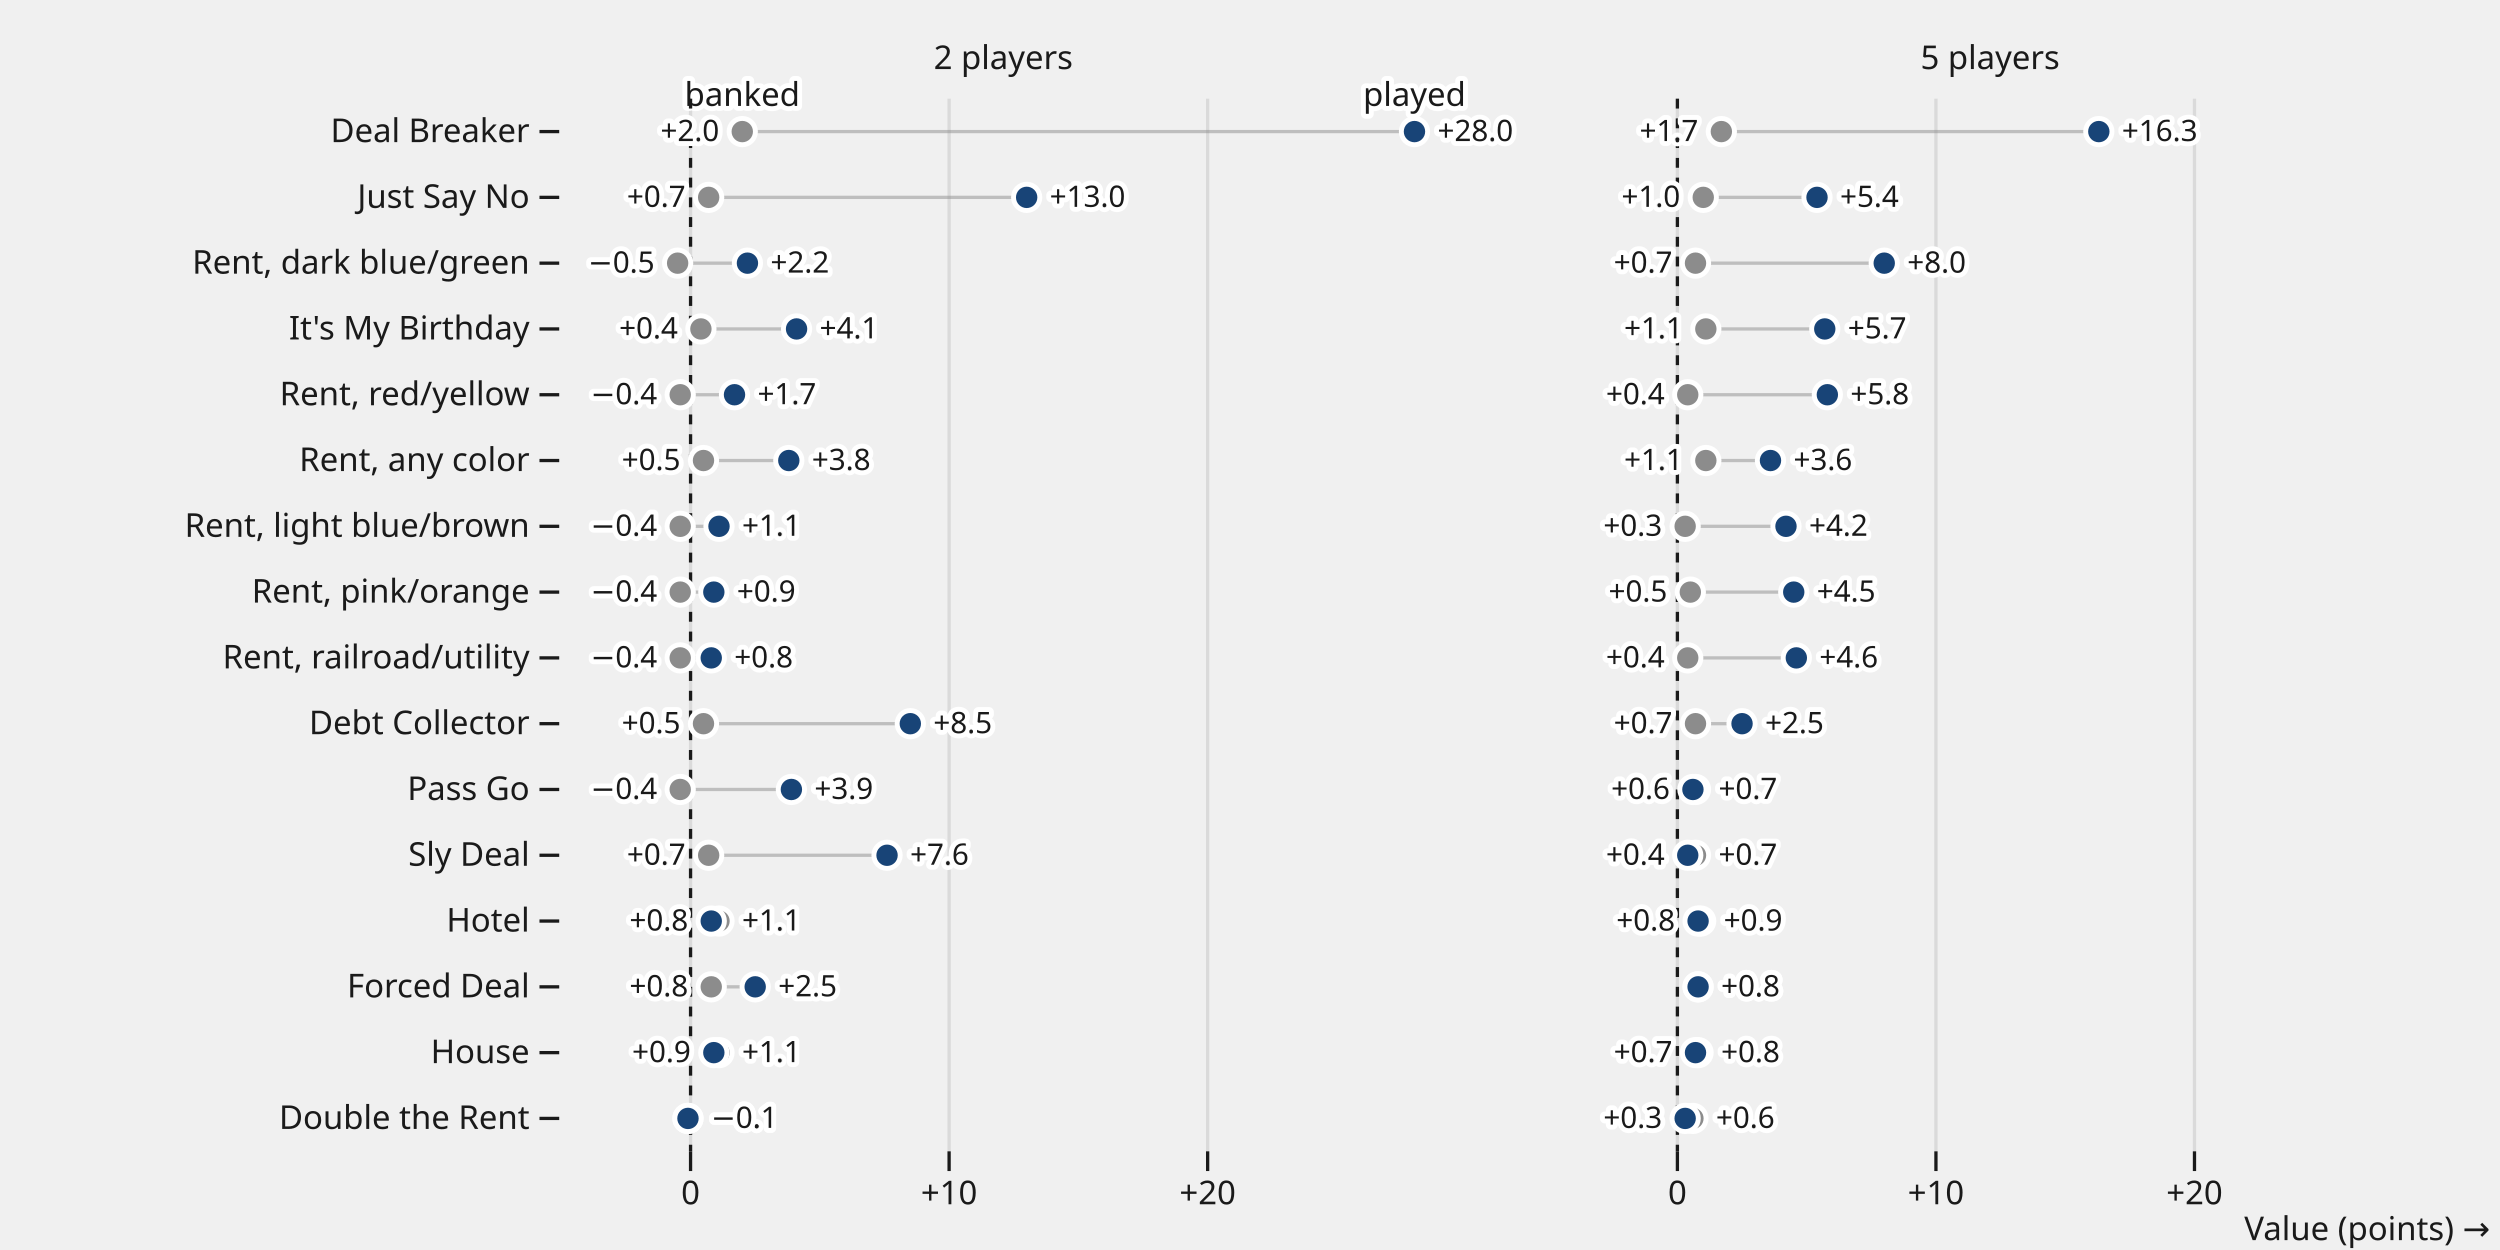
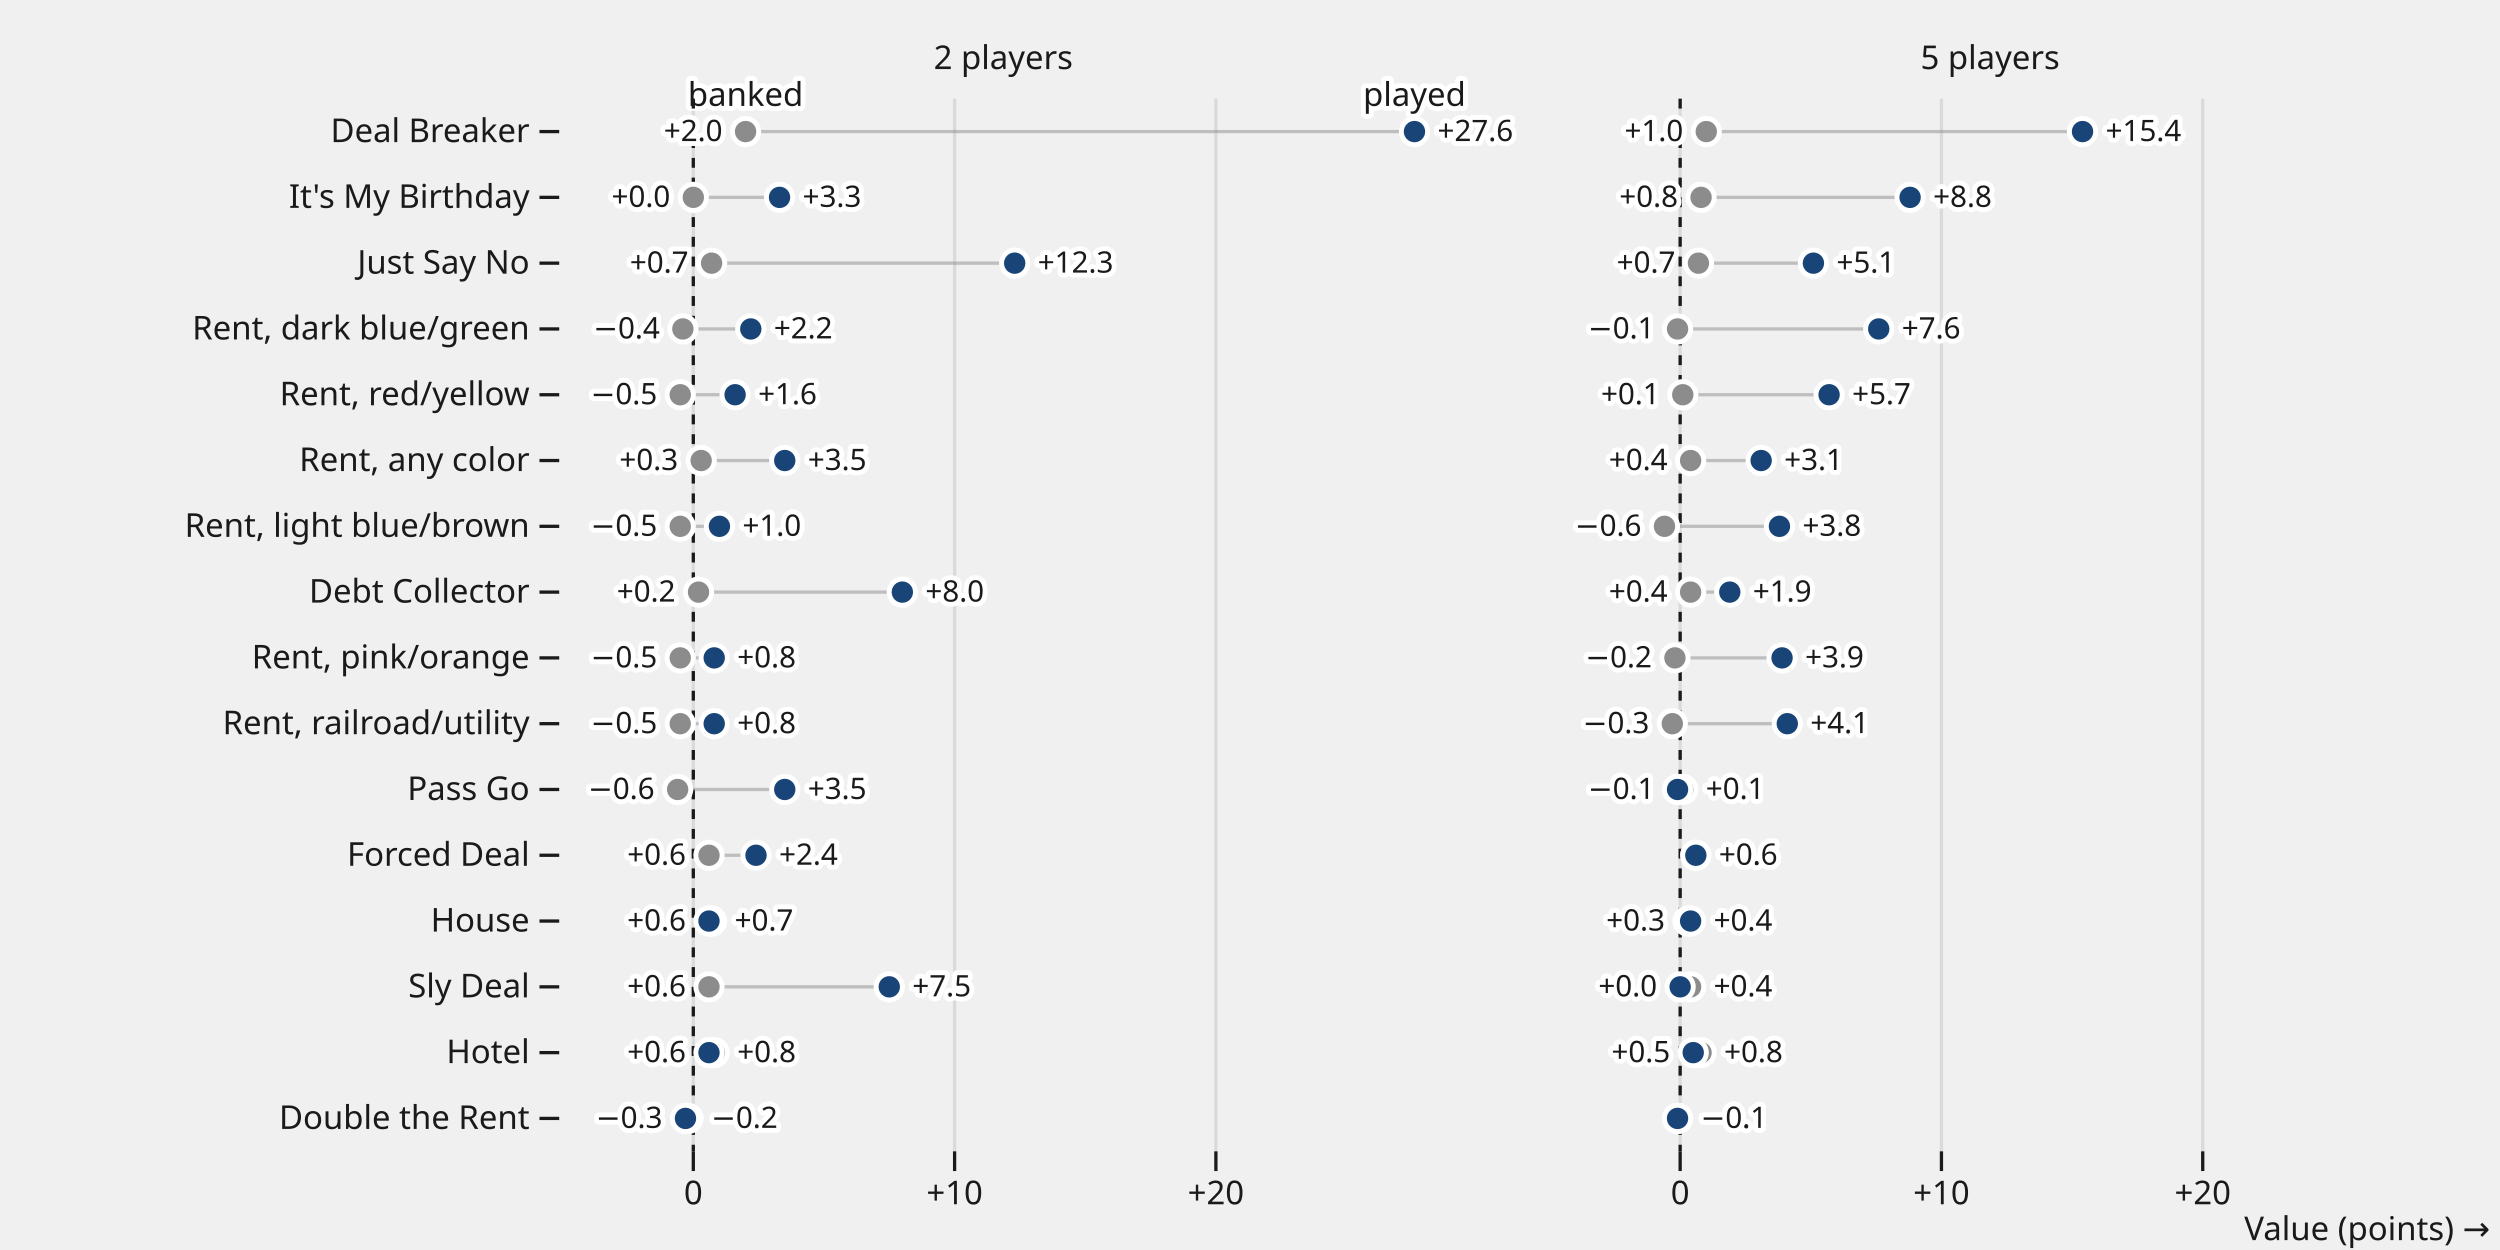
<svg xmlns="http://www.w3.org/2000/svg" class="plot-d6a7b5" fill="currentColor" font-family="system-ui, sans-serif" font-size="10" text-anchor="middle" width="760" height="380" viewBox="0 0 760 380" style="background: rgb(255, 255, 255); color: rgb(26, 26, 26);">
  <style>@media (prefers-color-scheme: dark) { :root { filter: invert(1) hue-rotate(180deg); background: none !important } }</style>
  <style>:where(.plot-d6a7b5) {
  --plot-background: white;
  display: block;
  height: auto;
  height: intrinsic;
  max-width: 100%;
}
:where(.plot-d6a7b5 text),
:where(.plot-d6a7b5 tspan) {
  white-space: pre;
}</style>
  <g aria-label="fx-axis tick label" transform="translate(0,-9)">
    <g transform="translate(0,0)">
      <text transform="translate(305,30)">2 players</text>
    </g>
    <g transform="translate(300,0)">
      <text transform="translate(305,30)">5 players</text>
    </g>
  </g>
  <g aria-label="y-axis tick" aria-hidden="true">
    <g fill="none" stroke="currentColor" transform="translate(0,0)">
      <path transform="translate(170,40)" d="M0,0L-6,0" />
      <path transform="translate(170,60)" d="M0,0L-6,0" />
      <path transform="translate(170,80)" d="M0,0L-6,0" />
      <path transform="translate(170,100)" d="M0,0L-6,0" />
      <path transform="translate(170,120)" d="M0,0L-6,0" />
      <path transform="translate(170,140)" d="M0,0L-6,0" />
      <path transform="translate(170,160)" d="M0,0L-6,0" />
      <path transform="translate(170,180)" d="M0,0L-6,0" />
      <path transform="translate(170,200)" d="M0,0L-6,0" />
      <path transform="translate(170,220)" d="M0,0L-6,0" />
      <path transform="translate(170,240)" d="M0,0L-6,0" />
      <path transform="translate(170,260)" d="M0,0L-6,0" />
      <path transform="translate(170,280)" d="M0,0L-6,0" />
      <path transform="translate(170,300)" d="M0,0L-6,0" />
      <path transform="translate(170,320)" d="M0,0L-6,0" />
      <path transform="translate(170,340)" d="M0,0L-6,0" />
    </g>
  </g>
  <g aria-label="y-axis tick label" transform="translate(-9,0)">
    <g text-anchor="end" transform="translate(0,0)">
      <text y="0.32em" transform="translate(170,40)">Deal Breaker</text>
-       <text y="0.32em" transform="translate(170,60)">Just Say No</text>
-       <text y="0.32em" transform="translate(170,80)">Rent, dark blue/green</text>
-       <text y="0.32em" transform="translate(170,100)">It's My Birthday</text>
+       <text y="0.32em" transform="translate(170,60)">It's My Birthday</text>
+       <text y="0.32em" transform="translate(170,80)">Just Say No</text>
+       <text y="0.32em" transform="translate(170,100)">Rent, dark blue/green</text>
      <text y="0.32em" transform="translate(170,120)">Rent, red/yellow</text>
      <text y="0.32em" transform="translate(170,140)">Rent, any color</text>
      <text y="0.32em" transform="translate(170,160)">Rent, light blue/brown</text>
-       <text y="0.32em" transform="translate(170,180)">Rent, pink/orange</text>
-       <text y="0.32em" transform="translate(170,200)">Rent, railroad/utility</text>
-       <text y="0.32em" transform="translate(170,220)">Debt Collector</text>
+       <text y="0.32em" transform="translate(170,180)">Debt Collector</text>
+       <text y="0.32em" transform="translate(170,200)">Rent, pink/orange</text>
+       <text y="0.32em" transform="translate(170,220)">Rent, railroad/utility</text>
      <text y="0.32em" transform="translate(170,240)">Pass Go</text>
-       <text y="0.32em" transform="translate(170,260)">Sly Deal</text>
-       <text y="0.32em" transform="translate(170,280)">Hotel</text>
-       <text y="0.32em" transform="translate(170,300)">Forced Deal</text>
-       <text y="0.32em" transform="translate(170,320)">House</text>
+       <text y="0.32em" transform="translate(170,260)">Forced Deal</text>
+       <text y="0.32em" transform="translate(170,280)">House</text>
+       <text y="0.32em" transform="translate(170,300)">Sly Deal</text>
+       <text y="0.32em" transform="translate(170,320)">Hotel</text>
      <text y="0.32em" transform="translate(170,340)">Double the Rent</text>
    </g>
  </g>
  <g aria-label="x-grid" aria-hidden="true">
    <g stroke="currentColor" stroke-opacity="0.1" transform="translate(0,0)">
-       <line x1="209.93" x2="209.93" y1="30" y2="350" />
-       <line x1="288.526" x2="288.526" y1="30" y2="350" />
-       <line x1="367.123" x2="367.123" y1="30" y2="350" />
+       <line x1="210.766" x2="210.766" y1="30" y2="350" />
+       <line x1="290.199" x2="290.199" y1="30" y2="350" />
+       <line x1="369.631" x2="369.631" y1="30" y2="350" />
    </g>
    <g stroke="currentColor" stroke-opacity="0.1" transform="translate(300,0)">
-       <line x1="209.93" x2="209.93" y1="30" y2="350" />
-       <line x1="288.526" x2="288.526" y1="30" y2="350" />
-       <line x1="367.123" x2="367.123" y1="30" y2="350" />
+       <line x1="210.766" x2="210.766" y1="30" y2="350" />
+       <line x1="290.199" x2="290.199" y1="30" y2="350" />
+       <line x1="369.631" x2="369.631" y1="30" y2="350" />
    </g>
  </g>
  <g aria-label="x-axis tick" aria-hidden="true">
    <g fill="none" stroke="currentColor" transform="translate(0,0)">
-       <path transform="translate(209.9298,350)" d="M0,0L0,6" />
-       <path transform="translate(288.5263,350)" d="M0,0L0,6" />
-       <path transform="translate(367.1228,350)" d="M0,0L0,6" />
+       <path transform="translate(210.766,350)" d="M0,0L0,6" />
+       <path transform="translate(290.1986,350)" d="M0,0L0,6" />
+       <path transform="translate(369.6312,350)" d="M0,0L0,6" />
    </g>
    <g fill="none" stroke="currentColor" transform="translate(300,0)">
-       <path transform="translate(209.9298,350)" d="M0,0L0,6" />
-       <path transform="translate(288.5263,350)" d="M0,0L0,6" />
-       <path transform="translate(367.1228,350)" d="M0,0L0,6" />
+       <path transform="translate(210.766,350)" d="M0,0L0,6" />
+       <path transform="translate(290.1986,350)" d="M0,0L0,6" />
+       <path transform="translate(369.6312,350)" d="M0,0L0,6" />
    </g>
  </g>
  <g aria-label="x-axis tick label" transform="translate(0,9)">
    <g font-variant="tabular-nums" transform="translate(0,0)">
-       <text y="0.71em" transform="translate(209.9298,350)">0</text>
-       <text y="0.71em" transform="translate(288.5263,350)">+10</text>
-       <text y="0.71em" transform="translate(367.1228,350)">+20</text>
+       <text y="0.71em" transform="translate(210.766,350)">0</text>
+       <text y="0.71em" transform="translate(290.1986,350)">+10</text>
+       <text y="0.71em" transform="translate(369.6312,350)">+20</text>
    </g>
    <g font-variant="tabular-nums" transform="translate(300,0)">
-       <text y="0.71em" transform="translate(209.9298,350)">0</text>
-       <text y="0.71em" transform="translate(288.5263,350)">+10</text>
-       <text y="0.71em" transform="translate(367.1228,350)">+20</text>
+       <text y="0.71em" transform="translate(210.766,350)">0</text>
+       <text y="0.71em" transform="translate(290.1986,350)">+10</text>
+       <text y="0.71em" transform="translate(369.6312,350)">+20</text>
    </g>
  </g>
  <g aria-label="x-axis label" text-anchor="end" transform="translate(17,27)">
    <text transform="translate(740,350)">Value (points) →</text>
  </g>
  <g aria-label="text" transform="translate(0,-11)">
    <g stroke="#ffffff" stroke-width="3" stroke-linejoin="round" paint-order="stroke" font-size="10" transform="translate(0,0)">
-       <text y="0.32em" transform="translate(225.6491,40)">banked</text>
+       <text y="0.32em" transform="translate(226.6525,40)">banked</text>
      <text y="0.32em" transform="translate(430,40)">played</text>
    </g>
  </g>
  <g aria-label="rule">
    <g stroke="#1a1a1a" stroke-dasharray="3,3" transform="translate(0,0)">
-       <line x1="209.93" x2="209.93" y1="30" y2="350" />
+       <line x1="210.766" x2="210.766" y1="30" y2="350" />
    </g>
    <g stroke="#1a1a1a" stroke-dasharray="3,3" transform="translate(300,0)">
-       <line x1="209.93" x2="209.93" y1="30" y2="350" />
+       <line x1="210.766" x2="210.766" y1="30" y2="350" />
    </g>
  </g>
  <g aria-label="rule">
    <g stroke="#8c8c8c" stroke-opacity="0.5" transform="translate(0,0)">
-       <line x1="225.649" x2="430" y1="40" y2="40" />
-       <line x1="215.432" x2="312.105" y1="60" y2="60" />
-       <line x1="206" x2="227.221" y1="80" y2="80" />
-       <line x1="213.074" x2="242.154" y1="100" y2="100" />
-       <line x1="206.786" x2="223.291" y1="120" y2="120" />
-       <line x1="213.86" x2="239.796" y1="140" y2="140" />
-       <line x1="206.786" x2="218.575" y1="160" y2="160" />
-       <line x1="206.786" x2="217.004" y1="180" y2="180" />
-       <line x1="206.786" x2="216.218" y1="200" y2="200" />
-       <line x1="213.86" x2="276.737" y1="220" y2="220" />
-       <line x1="206.786" x2="240.582" y1="240" y2="240" />
-       <line x1="215.432" x2="269.663" y1="260" y2="260" />
-       <line x1="218.575" x2="216.218" y1="280" y2="280" />
-       <line x1="216.218" x2="229.579" y1="300" y2="300" />
-       <line x1="218.575" x2="217.004" y1="320" y2="320" />
-       <line x1="209.144" x2="209.144" y1="340" y2="340" />
+       <line x1="226.652" x2="430" y1="40" y2="40" />
+       <line x1="210.766" x2="236.979" y1="60" y2="60" />
+       <line x1="216.326" x2="308.468" y1="80" y2="80" />
+       <line x1="207.589" x2="228.241" y1="100" y2="100" />
+       <line x1="206.794" x2="223.475" y1="120" y2="120" />
+       <line x1="213.149" x2="238.567" y1="140" y2="140" />
+       <line x1="206.794" x2="218.709" y1="160" y2="160" />
+       <line x1="212.355" x2="274.312" y1="180" y2="180" />
+       <line x1="206.794" x2="217.121" y1="200" y2="200" />
+       <line x1="206.794" x2="217.121" y1="220" y2="220" />
+       <line x1="206" x2="238.567" y1="240" y2="240" />
+       <line x1="215.532" x2="229.83" y1="260" y2="260" />
+       <line x1="216.326" x2="215.532" y1="280" y2="280" />
+       <line x1="215.532" x2="270.34" y1="300" y2="300" />
+       <line x1="217.121" x2="215.532" y1="320" y2="320" />
+       <line x1="209.177" x2="208.383" y1="340" y2="340" />
    </g>
    <g stroke="#8c8c8c" stroke-opacity="0.5" transform="translate(300,0)">
-       <line x1="223.291" x2="338.042" y1="40" y2="40" />
-       <line x1="217.789" x2="252.372" y1="60" y2="60" />
-       <line x1="215.432" x2="272.807" y1="80" y2="80" />
-       <line x1="218.575" x2="254.73" y1="100" y2="100" />
-       <line x1="213.074" x2="255.516" y1="120" y2="120" />
-       <line x1="218.575" x2="238.225" y1="140" y2="140" />
-       <line x1="212.288" x2="242.94" y1="160" y2="160" />
-       <line x1="213.86" x2="245.298" y1="180" y2="180" />
-       <line x1="213.074" x2="246.084" y1="200" y2="200" />
-       <line x1="215.432" x2="229.579" y1="220" y2="220" />
-       <line x1="215.432" x2="214.646" y1="240" y2="240" />
-       <line x1="215.432" x2="213.074" y1="260" y2="260" />
-       <line x1="217.004" x2="216.218" y1="280" y2="280" />
-       <line x1="216.218" x2="216.218" y1="300" y2="300" />
-       <line x1="216.218" x2="215.432" y1="320" y2="320" />
-       <line x1="214.646" x2="212.288" y1="340" y2="340" />
+       <line x1="218.709" x2="333.092" y1="40" y2="40" />
+       <line x1="217.121" x2="280.667" y1="60" y2="60" />
+       <line x1="216.326" x2="251.277" y1="80" y2="80" />
+       <line x1="209.972" x2="271.135" y1="100" y2="100" />
+       <line x1="211.56" x2="256.043" y1="120" y2="120" />
+       <line x1="213.943" x2="235.39" y1="140" y2="140" />
+       <line x1="206" x2="240.95" y1="160" y2="160" />
+       <line x1="213.943" x2="225.858" y1="180" y2="180" />
+       <line x1="209.177" x2="241.745" y1="200" y2="200" />
+       <line x1="208.383" x2="243.333" y1="220" y2="220" />
+       <line x1="211.56" x2="209.972" y1="240" y2="240" />
+       <line x1="215.532" x2="215.532" y1="260" y2="260" />
+       <line x1="213.149" x2="213.943" y1="280" y2="280" />
+       <line x1="213.943" x2="210.766" y1="300" y2="300" />
+       <line x1="217.121" x2="214.738" y1="320" y2="320" />
+       <line x1="209.972" x2="209.972" y1="340" y2="340" />
    </g>
  </g>
  <g aria-label="dot">
    <g stroke="#ffffff" stroke-width="1.5" transform="translate(0,0)">
-       <circle cx="225.649" cy="40" r="4" fill="#8c8c8c" />
+       <circle cx="226.652" cy="40" r="4" fill="#8c8c8c" />
      <circle cx="430" cy="40" r="4" fill="#184477" />
-       <circle cx="215.432" cy="60" r="4" fill="#8c8c8c" />
-       <circle cx="312.105" cy="60" r="4" fill="#184477" />
-       <circle cx="206" cy="80" r="4" fill="#8c8c8c" />
-       <circle cx="227.221" cy="80" r="4" fill="#184477" />
-       <circle cx="213.074" cy="100" r="4" fill="#8c8c8c" />
-       <circle cx="242.154" cy="100" r="4" fill="#184477" />
-       <circle cx="206.786" cy="120" r="4" fill="#8c8c8c" />
-       <circle cx="223.291" cy="120" r="4" fill="#184477" />
-       <circle cx="213.86" cy="140" r="4" fill="#8c8c8c" />
-       <circle cx="239.796" cy="140" r="4" fill="#184477" />
-       <circle cx="206.786" cy="160" r="4" fill="#8c8c8c" />
-       <circle cx="218.575" cy="160" r="4" fill="#184477" />
-       <circle cx="206.786" cy="180" r="4" fill="#8c8c8c" />
-       <circle cx="217.004" cy="180" r="4" fill="#184477" />
-       <circle cx="206.786" cy="200" r="4" fill="#8c8c8c" />
-       <circle cx="216.218" cy="200" r="4" fill="#184477" />
-       <circle cx="213.86" cy="220" r="4" fill="#8c8c8c" />
-       <circle cx="276.737" cy="220" r="4" fill="#184477" />
-       <circle cx="206.786" cy="240" r="4" fill="#8c8c8c" />
-       <circle cx="240.582" cy="240" r="4" fill="#184477" />
-       <circle cx="215.432" cy="260" r="4" fill="#8c8c8c" />
-       <circle cx="269.663" cy="260" r="4" fill="#184477" />
-       <circle cx="218.575" cy="280" r="4" fill="#8c8c8c" />
-       <circle cx="216.218" cy="280" r="4" fill="#184477" />
-       <circle cx="216.218" cy="300" r="4" fill="#8c8c8c" />
-       <circle cx="229.579" cy="300" r="4" fill="#184477" />
-       <circle cx="218.575" cy="320" r="4" fill="#8c8c8c" />
-       <circle cx="217.004" cy="320" r="4" fill="#184477" />
-       <circle cx="209.144" cy="340" r="4" fill="#8c8c8c" />
-       <circle cx="209.144" cy="340" r="4" fill="#184477" />
+       <circle cx="210.766" cy="60" r="4" fill="#8c8c8c" />
+       <circle cx="236.979" cy="60" r="4" fill="#184477" />
+       <circle cx="216.326" cy="80" r="4" fill="#8c8c8c" />
+       <circle cx="308.468" cy="80" r="4" fill="#184477" />
+       <circle cx="207.589" cy="100" r="4" fill="#8c8c8c" />
+       <circle cx="228.241" cy="100" r="4" fill="#184477" />
+       <circle cx="206.794" cy="120" r="4" fill="#8c8c8c" />
+       <circle cx="223.475" cy="120" r="4" fill="#184477" />
+       <circle cx="213.149" cy="140" r="4" fill="#8c8c8c" />
+       <circle cx="238.567" cy="140" r="4" fill="#184477" />
+       <circle cx="206.794" cy="160" r="4" fill="#8c8c8c" />
+       <circle cx="218.709" cy="160" r="4" fill="#184477" />
+       <circle cx="212.355" cy="180" r="4" fill="#8c8c8c" />
+       <circle cx="274.312" cy="180" r="4" fill="#184477" />
+       <circle cx="206.794" cy="200" r="4" fill="#8c8c8c" />
+       <circle cx="217.121" cy="200" r="4" fill="#184477" />
+       <circle cx="206.794" cy="220" r="4" fill="#8c8c8c" />
+       <circle cx="217.121" cy="220" r="4" fill="#184477" />
+       <circle cx="206" cy="240" r="4" fill="#8c8c8c" />
+       <circle cx="238.567" cy="240" r="4" fill="#184477" />
+       <circle cx="215.532" cy="260" r="4" fill="#8c8c8c" />
+       <circle cx="229.83" cy="260" r="4" fill="#184477" />
+       <circle cx="216.326" cy="280" r="4" fill="#8c8c8c" />
+       <circle cx="215.532" cy="280" r="4" fill="#184477" />
+       <circle cx="215.532" cy="300" r="4" fill="#8c8c8c" />
+       <circle cx="270.34" cy="300" r="4" fill="#184477" />
+       <circle cx="217.121" cy="320" r="4" fill="#8c8c8c" />
+       <circle cx="215.532" cy="320" r="4" fill="#184477" />
+       <circle cx="209.177" cy="340" r="4" fill="#8c8c8c" />
+       <circle cx="208.383" cy="340" r="4" fill="#184477" />
    </g>
    <g stroke="#ffffff" stroke-width="1.5" transform="translate(300,0)">
-       <circle cx="223.291" cy="40" r="4" fill="#8c8c8c" />
-       <circle cx="338.042" cy="40" r="4" fill="#184477" />
-       <circle cx="217.789" cy="60" r="4" fill="#8c8c8c" />
-       <circle cx="252.372" cy="60" r="4" fill="#184477" />
-       <circle cx="215.432" cy="80" r="4" fill="#8c8c8c" />
-       <circle cx="272.807" cy="80" r="4" fill="#184477" />
-       <circle cx="218.575" cy="100" r="4" fill="#8c8c8c" />
-       <circle cx="254.73" cy="100" r="4" fill="#184477" />
-       <circle cx="213.074" cy="120" r="4" fill="#8c8c8c" />
-       <circle cx="255.516" cy="120" r="4" fill="#184477" />
-       <circle cx="218.575" cy="140" r="4" fill="#8c8c8c" />
-       <circle cx="238.225" cy="140" r="4" fill="#184477" />
-       <circle cx="212.288" cy="160" r="4" fill="#8c8c8c" />
-       <circle cx="242.94" cy="160" r="4" fill="#184477" />
-       <circle cx="213.86" cy="180" r="4" fill="#8c8c8c" />
-       <circle cx="245.298" cy="180" r="4" fill="#184477" />
-       <circle cx="213.074" cy="200" r="4" fill="#8c8c8c" />
-       <circle cx="246.084" cy="200" r="4" fill="#184477" />
-       <circle cx="215.432" cy="220" r="4" fill="#8c8c8c" />
-       <circle cx="229.579" cy="220" r="4" fill="#184477" />
-       <circle cx="215.432" cy="240" r="4" fill="#8c8c8c" />
-       <circle cx="214.646" cy="240" r="4" fill="#184477" />
-       <circle cx="215.432" cy="260" r="4" fill="#8c8c8c" />
-       <circle cx="213.074" cy="260" r="4" fill="#184477" />
-       <circle cx="217.004" cy="280" r="4" fill="#8c8c8c" />
-       <circle cx="216.218" cy="280" r="4" fill="#184477" />
-       <circle cx="216.218" cy="300" r="4" fill="#8c8c8c" />
-       <circle cx="216.218" cy="300" r="4" fill="#184477" />
-       <circle cx="216.218" cy="320" r="4" fill="#8c8c8c" />
-       <circle cx="215.432" cy="320" r="4" fill="#184477" />
-       <circle cx="214.646" cy="340" r="4" fill="#8c8c8c" />
-       <circle cx="212.288" cy="340" r="4" fill="#184477" />
+       <circle cx="218.709" cy="40" r="4" fill="#8c8c8c" />
+       <circle cx="333.092" cy="40" r="4" fill="#184477" />
+       <circle cx="217.121" cy="60" r="4" fill="#8c8c8c" />
+       <circle cx="280.667" cy="60" r="4" fill="#184477" />
+       <circle cx="216.326" cy="80" r="4" fill="#8c8c8c" />
+       <circle cx="251.277" cy="80" r="4" fill="#184477" />
+       <circle cx="209.972" cy="100" r="4" fill="#8c8c8c" />
+       <circle cx="271.135" cy="100" r="4" fill="#184477" />
+       <circle cx="211.56" cy="120" r="4" fill="#8c8c8c" />
+       <circle cx="256.043" cy="120" r="4" fill="#184477" />
+       <circle cx="213.943" cy="140" r="4" fill="#8c8c8c" />
+       <circle cx="235.39" cy="140" r="4" fill="#184477" />
+       <circle cx="206" cy="160" r="4" fill="#8c8c8c" />
+       <circle cx="240.95" cy="160" r="4" fill="#184477" />
+       <circle cx="213.943" cy="180" r="4" fill="#8c8c8c" />
+       <circle cx="225.858" cy="180" r="4" fill="#184477" />
+       <circle cx="209.177" cy="200" r="4" fill="#8c8c8c" />
+       <circle cx="241.745" cy="200" r="4" fill="#184477" />
+       <circle cx="208.383" cy="220" r="4" fill="#8c8c8c" />
+       <circle cx="243.333" cy="220" r="4" fill="#184477" />
+       <circle cx="211.56" cy="240" r="4" fill="#8c8c8c" />
+       <circle cx="209.972" cy="240" r="4" fill="#184477" />
+       <circle cx="215.532" cy="260" r="4" fill="#8c8c8c" />
+       <circle cx="215.532" cy="260" r="4" fill="#184477" />
+       <circle cx="213.149" cy="280" r="4" fill="#8c8c8c" />
+       <circle cx="213.943" cy="280" r="4" fill="#184477" />
+       <circle cx="213.943" cy="300" r="4" fill="#8c8c8c" />
+       <circle cx="210.766" cy="300" r="4" fill="#184477" />
+       <circle cx="217.121" cy="320" r="4" fill="#8c8c8c" />
+       <circle cx="214.738" cy="320" r="4" fill="#184477" />
+       <circle cx="209.972" cy="340" r="4" fill="#8c8c8c" />
+       <circle cx="209.972" cy="340" r="4" fill="#184477" />
    </g>
  </g>
  <g aria-label="text" transform="translate(7,0)">
    <g stroke="#ffffff" stroke-width="3" stroke-linejoin="round" paint-order="stroke" text-anchor="start" font-size="9" transform="translate(0,0)">
-       <text y="0.32em" transform="translate(430,40)">+28.0</text>
-       <text y="0.32em" transform="translate(312.1053,60)">+13.0</text>
-       <text y="0.32em" transform="translate(227.2211,80)">+2.2</text>
-       <text y="0.32em" transform="translate(242.1544,100)">+4.1</text>
-       <text y="0.32em" transform="translate(223.2912,120)">+1.7</text>
-       <text y="0.32em" transform="translate(239.7965,140)">+3.8</text>
-       <text y="0.32em" transform="translate(218.5754,160)">+1.1</text>
-       <text y="0.32em" transform="translate(217.0035,180)">+0.9</text>
-       <text y="0.32em" transform="translate(216.2175,200)">+0.8</text>
-       <text y="0.32em" transform="translate(276.7368,220)">+8.5</text>
-       <text y="0.32em" transform="translate(240.5825,240)">+3.9</text>
-       <text y="0.32em" transform="translate(269.6632,260)">+7.6</text>
-       <text y="0.32em" transform="translate(218.5754,280)">+1.1</text>
-       <text y="0.32em" transform="translate(229.5789,300)">+2.5</text>
-       <text y="0.32em" transform="translate(218.5754,320)">+1.1</text>
-       <text y="0.32em" transform="translate(209.1439,340)">−0.1</text>
-       <text y="0.32em" transform="translate(209.1439,340)">−0.1</text>
+       <text y="0.32em" transform="translate(430,40)">+27.6</text>
+       <text y="0.32em" transform="translate(236.9787,60)">+3.3</text>
+       <text y="0.32em" transform="translate(308.4681,80)">+12.3</text>
+       <text y="0.32em" transform="translate(228.2411,100)">+2.2</text>
+       <text y="0.32em" transform="translate(223.4752,120)">+1.6</text>
+       <text y="0.32em" transform="translate(238.5674,140)">+3.5</text>
+       <text y="0.32em" transform="translate(218.7092,160)">+1.0</text>
+       <text y="0.32em" transform="translate(274.3121,180)">+8.0</text>
+       <text y="0.32em" transform="translate(217.1206,200)">+0.8</text>
+       <text y="0.32em" transform="translate(217.1206,220)">+0.8</text>
+       <text y="0.32em" transform="translate(238.5674,240)">+3.5</text>
+       <text y="0.32em" transform="translate(229.8298,260)">+2.4</text>
+       <text y="0.32em" transform="translate(216.3262,280)">+0.7</text>
+       <text y="0.32em" transform="translate(270.3404,300)">+7.5</text>
+       <text y="0.32em" transform="translate(217.1206,320)">+0.8</text>
+       <text y="0.32em" transform="translate(209.1773,340)">−0.2</text>
    </g>
    <g stroke="#ffffff" stroke-width="3" stroke-linejoin="round" paint-order="stroke" text-anchor="start" font-size="9" transform="translate(300,0)">
-       <text y="0.32em" transform="translate(338.0421,40)">+16.3</text>
-       <text y="0.32em" transform="translate(252.3719,60)">+5.4</text>
-       <text y="0.32em" transform="translate(272.807,80)">+8.0</text>
-       <text y="0.32em" transform="translate(254.7298,100)">+5.7</text>
-       <text y="0.32em" transform="translate(255.5158,120)">+5.8</text>
-       <text y="0.32em" transform="translate(238.2246,140)">+3.6</text>
-       <text y="0.32em" transform="translate(242.9404,160)">+4.2</text>
-       <text y="0.32em" transform="translate(245.2982,180)">+4.5</text>
-       <text y="0.32em" transform="translate(246.0842,200)">+4.6</text>
-       <text y="0.32em" transform="translate(229.5789,220)">+2.5</text>
-       <text y="0.32em" transform="translate(215.4316,240)">+0.7</text>
-       <text y="0.32em" transform="translate(215.4316,260)">+0.7</text>
-       <text y="0.32em" transform="translate(217.0035,280)">+0.9</text>
-       <text y="0.32em" transform="translate(216.2175,300)">+0.8</text>
-       <text y="0.32em" transform="translate(216.2175,300)">+0.8</text>
-       <text y="0.32em" transform="translate(216.2175,320)">+0.8</text>
-       <text y="0.32em" transform="translate(214.6456,340)">+0.6</text>
+       <text y="0.32em" transform="translate(333.0922,40)">+15.4</text>
+       <text y="0.32em" transform="translate(280.6667,60)">+8.8</text>
+       <text y="0.32em" transform="translate(251.2766,80)">+5.1</text>
+       <text y="0.32em" transform="translate(271.1348,100)">+7.6</text>
+       <text y="0.32em" transform="translate(256.0426,120)">+5.7</text>
+       <text y="0.32em" transform="translate(235.3901,140)">+3.1</text>
+       <text y="0.32em" transform="translate(240.9504,160)">+3.8</text>
+       <text y="0.32em" transform="translate(225.8582,180)">+1.9</text>
+       <text y="0.32em" transform="translate(241.7447,200)">+3.9</text>
+       <text y="0.32em" transform="translate(243.3333,220)">+4.1</text>
+       <text y="0.32em" transform="translate(211.5603,240)">+0.1</text>
+       <text y="0.32em" transform="translate(215.5319,260)">+0.6</text>
+       <text y="0.32em" transform="translate(215.5319,260)">+0.6</text>
+       <text y="0.32em" transform="translate(213.9433,280)">+0.4</text>
+       <text y="0.32em" transform="translate(213.9433,300)">+0.4</text>
+       <text y="0.32em" transform="translate(217.1206,320)">+0.8</text>
+       <text y="0.32em" transform="translate(209.9716,340)">−0.1</text>
+       <text y="0.32em" transform="translate(209.9716,340)">−0.1</text>
    </g>
  </g>
  <g aria-label="text" transform="translate(-7,0)">
    <g stroke="#ffffff" stroke-width="3" stroke-linejoin="round" paint-order="stroke" text-anchor="end" font-size="9" transform="translate(0,0)">
-       <text y="0.32em" transform="translate(225.6491,40)">+2.0</text>
-       <text y="0.32em" transform="translate(215.4316,60)">+0.7</text>
-       <text y="0.32em" transform="translate(206,80)">−0.5</text>
-       <text y="0.32em" transform="translate(213.0737,100)">+0.4</text>
-       <text y="0.32em" transform="translate(206.786,120)">−0.4</text>
-       <text y="0.32em" transform="translate(213.8596,140)">+0.5</text>
-       <text y="0.32em" transform="translate(206.786,160)">−0.4</text>
-       <text y="0.32em" transform="translate(206.786,180)">−0.4</text>
-       <text y="0.32em" transform="translate(206.786,200)">−0.4</text>
-       <text y="0.32em" transform="translate(213.8596,220)">+0.5</text>
-       <text y="0.32em" transform="translate(206.786,240)">−0.4</text>
-       <text y="0.32em" transform="translate(215.4316,260)">+0.7</text>
-       <text y="0.32em" transform="translate(216.2175,280)">+0.8</text>
-       <text y="0.32em" transform="translate(216.2175,300)">+0.8</text>
-       <text y="0.32em" transform="translate(217.0035,320)">+0.9</text>
+       <text y="0.32em" transform="translate(226.6525,40)">+2.0</text>
+       <text y="0.32em" transform="translate(210.766,60)">+0.0</text>
+       <text y="0.32em" transform="translate(216.3262,80)">+0.7</text>
+       <text y="0.32em" transform="translate(207.5887,100)">−0.4</text>
+       <text y="0.32em" transform="translate(206.7943,120)">−0.5</text>
+       <text y="0.32em" transform="translate(213.1489,140)">+0.3</text>
+       <text y="0.32em" transform="translate(206.7943,160)">−0.5</text>
+       <text y="0.32em" transform="translate(212.3546,180)">+0.2</text>
+       <text y="0.32em" transform="translate(206.7943,200)">−0.5</text>
+       <text y="0.32em" transform="translate(206.7943,220)">−0.5</text>
+       <text y="0.32em" transform="translate(206,240)">−0.6</text>
+       <text y="0.32em" transform="translate(215.5319,260)">+0.6</text>
+       <text y="0.32em" transform="translate(215.5319,280)">+0.6</text>
+       <text y="0.32em" transform="translate(215.5319,300)">+0.6</text>
+       <text y="0.32em" transform="translate(215.5319,320)">+0.6</text>
+       <text y="0.32em" transform="translate(208.383,340)">−0.3</text>
    </g>
    <g stroke="#ffffff" stroke-width="3" stroke-linejoin="round" paint-order="stroke" text-anchor="end" font-size="9" transform="translate(300,0)">
-       <text y="0.32em" transform="translate(223.2912,40)">+1.7</text>
-       <text y="0.32em" transform="translate(217.7895,60)">+1.0</text>
-       <text y="0.32em" transform="translate(215.4316,80)">+0.7</text>
-       <text y="0.32em" transform="translate(218.5754,100)">+1.1</text>
-       <text y="0.32em" transform="translate(213.0737,120)">+0.4</text>
-       <text y="0.32em" transform="translate(218.5754,140)">+1.1</text>
-       <text y="0.32em" transform="translate(212.2877,160)">+0.3</text>
-       <text y="0.32em" transform="translate(213.8596,180)">+0.5</text>
-       <text y="0.32em" transform="translate(213.0737,200)">+0.4</text>
-       <text y="0.32em" transform="translate(215.4316,220)">+0.7</text>
-       <text y="0.32em" transform="translate(214.6456,240)">+0.6</text>
-       <text y="0.32em" transform="translate(213.0737,260)">+0.4</text>
-       <text y="0.32em" transform="translate(216.2175,280)">+0.8</text>
-       <text y="0.32em" transform="translate(215.4316,320)">+0.7</text>
-       <text y="0.32em" transform="translate(212.2877,340)">+0.3</text>
+       <text y="0.32em" transform="translate(218.7092,40)">+1.0</text>
+       <text y="0.32em" transform="translate(217.1206,60)">+0.8</text>
+       <text y="0.32em" transform="translate(216.3262,80)">+0.7</text>
+       <text y="0.32em" transform="translate(209.9716,100)">−0.1</text>
+       <text y="0.32em" transform="translate(211.5603,120)">+0.1</text>
+       <text y="0.32em" transform="translate(213.9433,140)">+0.4</text>
+       <text y="0.32em" transform="translate(206,160)">−0.6</text>
+       <text y="0.32em" transform="translate(213.9433,180)">+0.4</text>
+       <text y="0.32em" transform="translate(209.1773,200)">−0.2</text>
+       <text y="0.32em" transform="translate(208.383,220)">−0.3</text>
+       <text y="0.32em" transform="translate(209.9716,240)">−0.1</text>
+       <text y="0.32em" transform="translate(213.1489,280)">+0.3</text>
+       <text y="0.32em" transform="translate(210.766,300)">+0.0</text>
+       <text y="0.32em" transform="translate(214.7376,320)">+0.5</text>
    </g>
  </g>
</svg>
